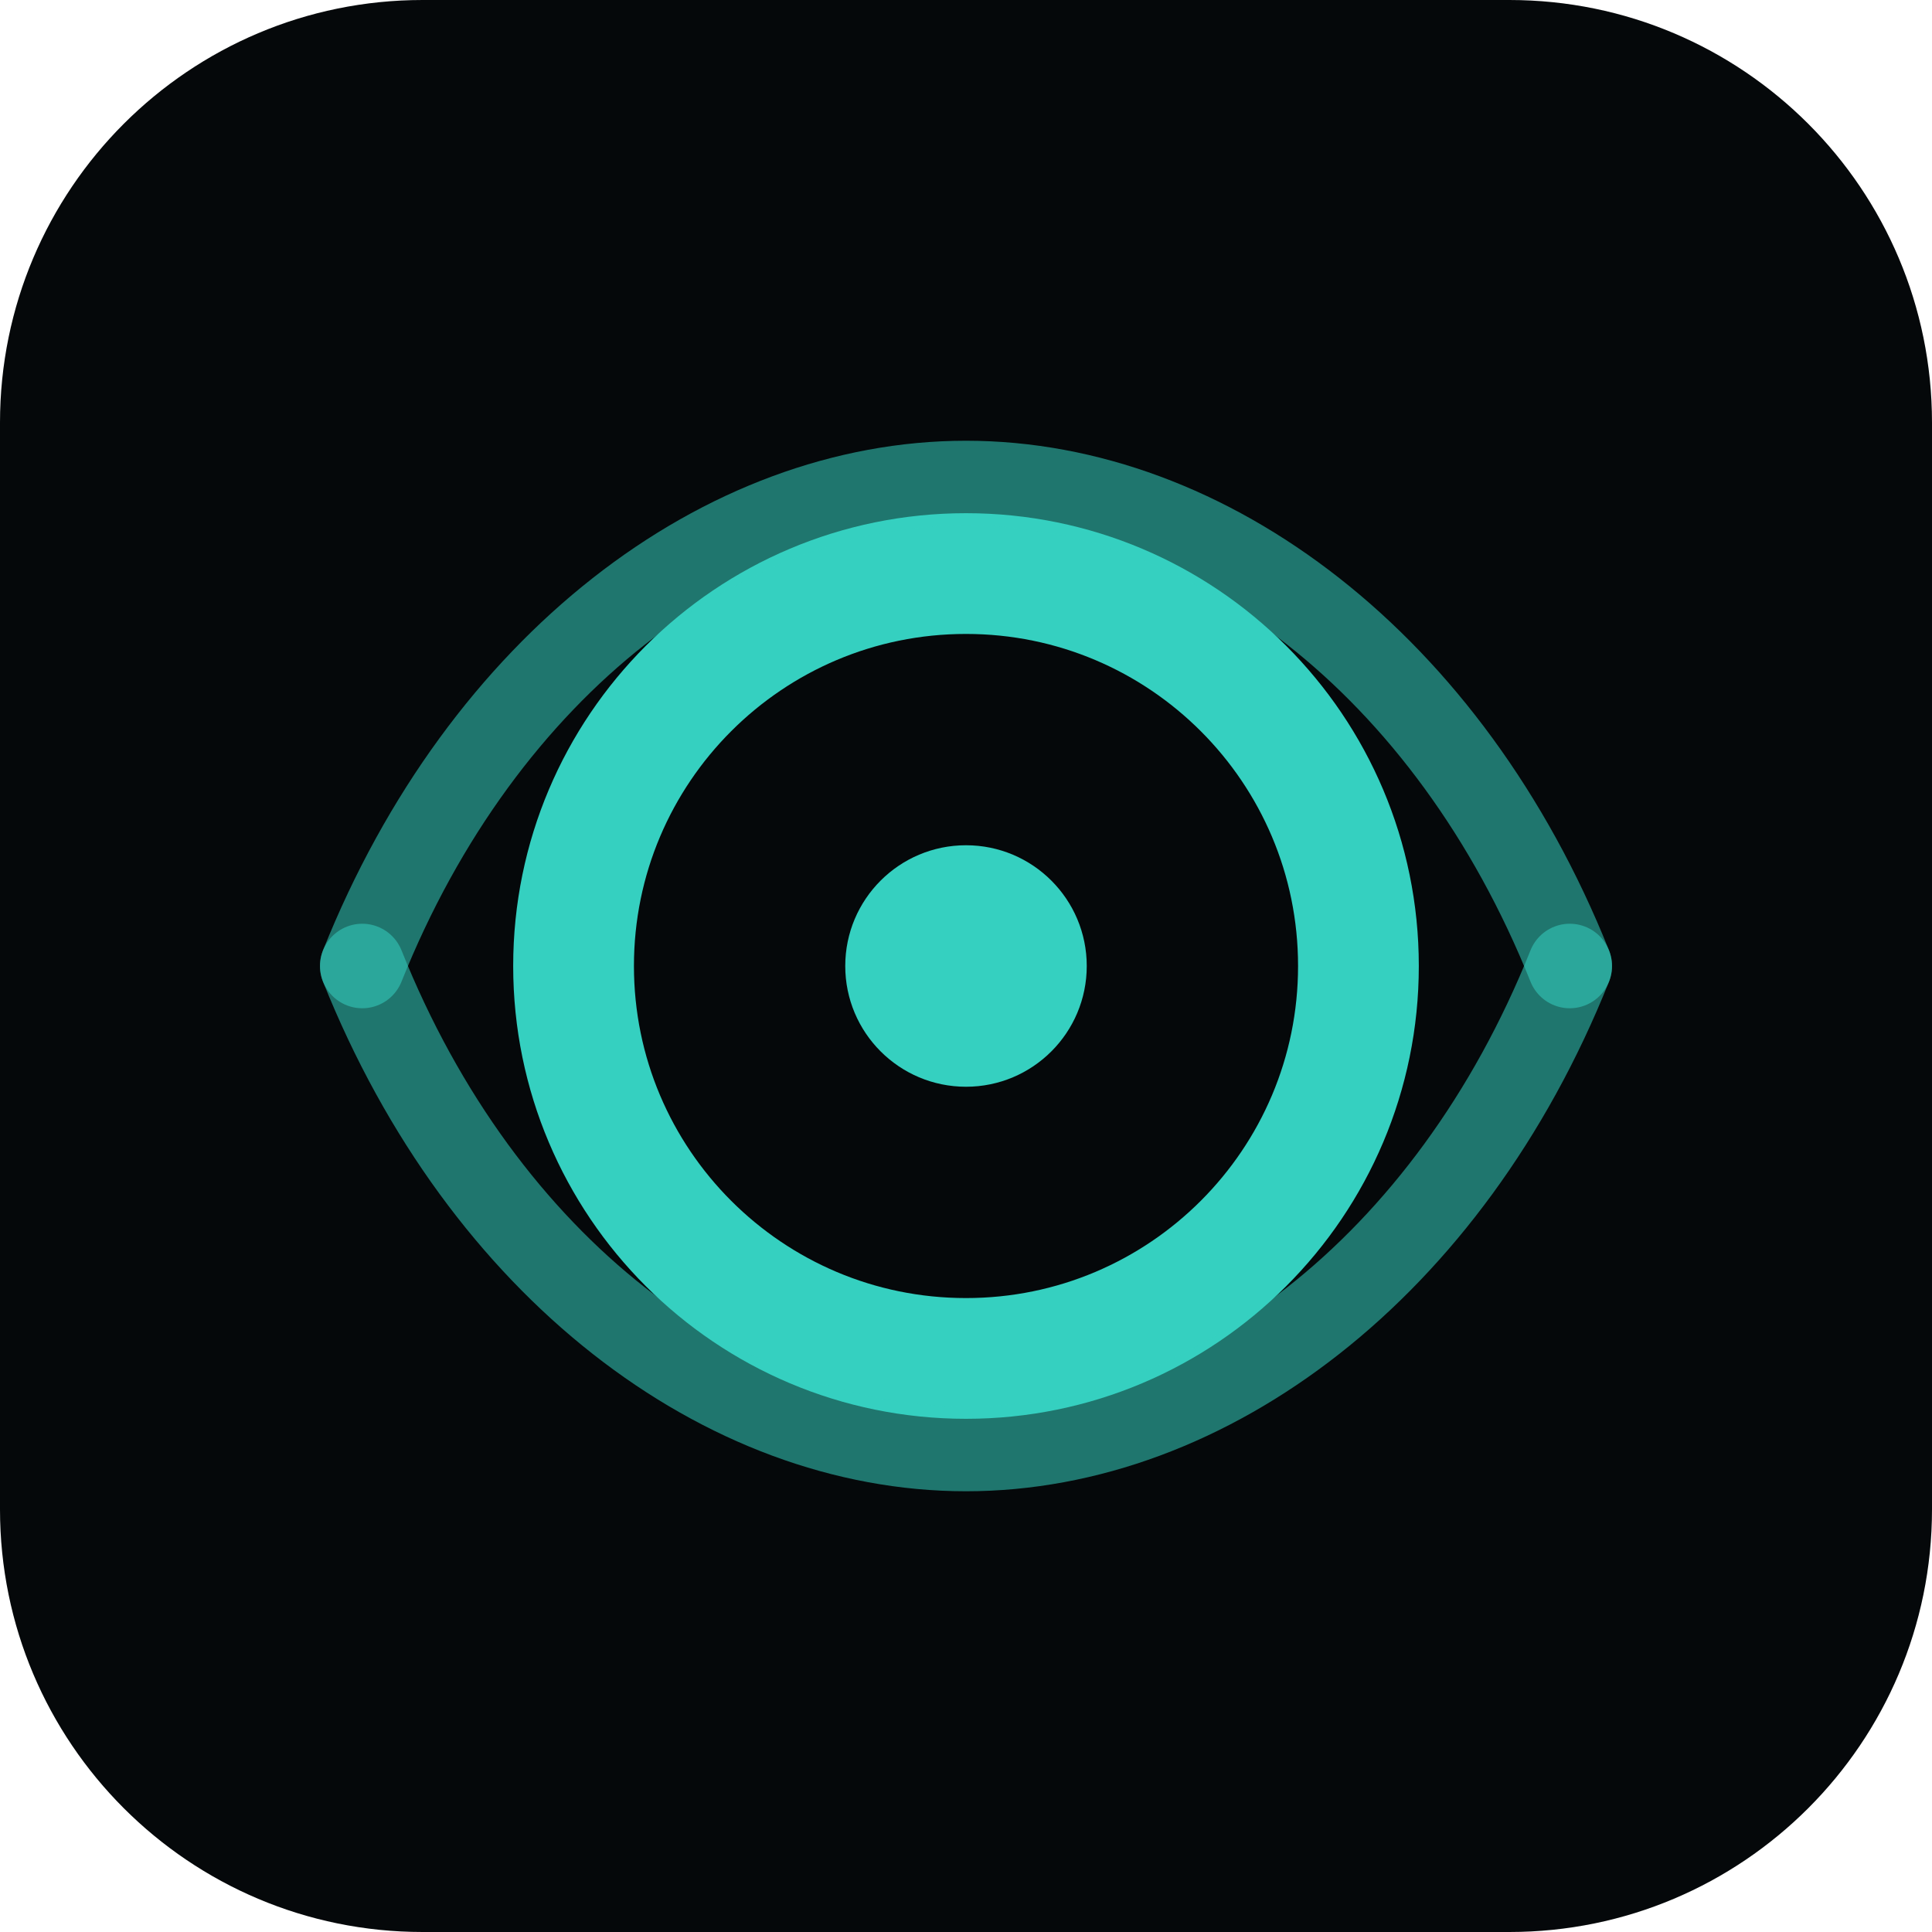
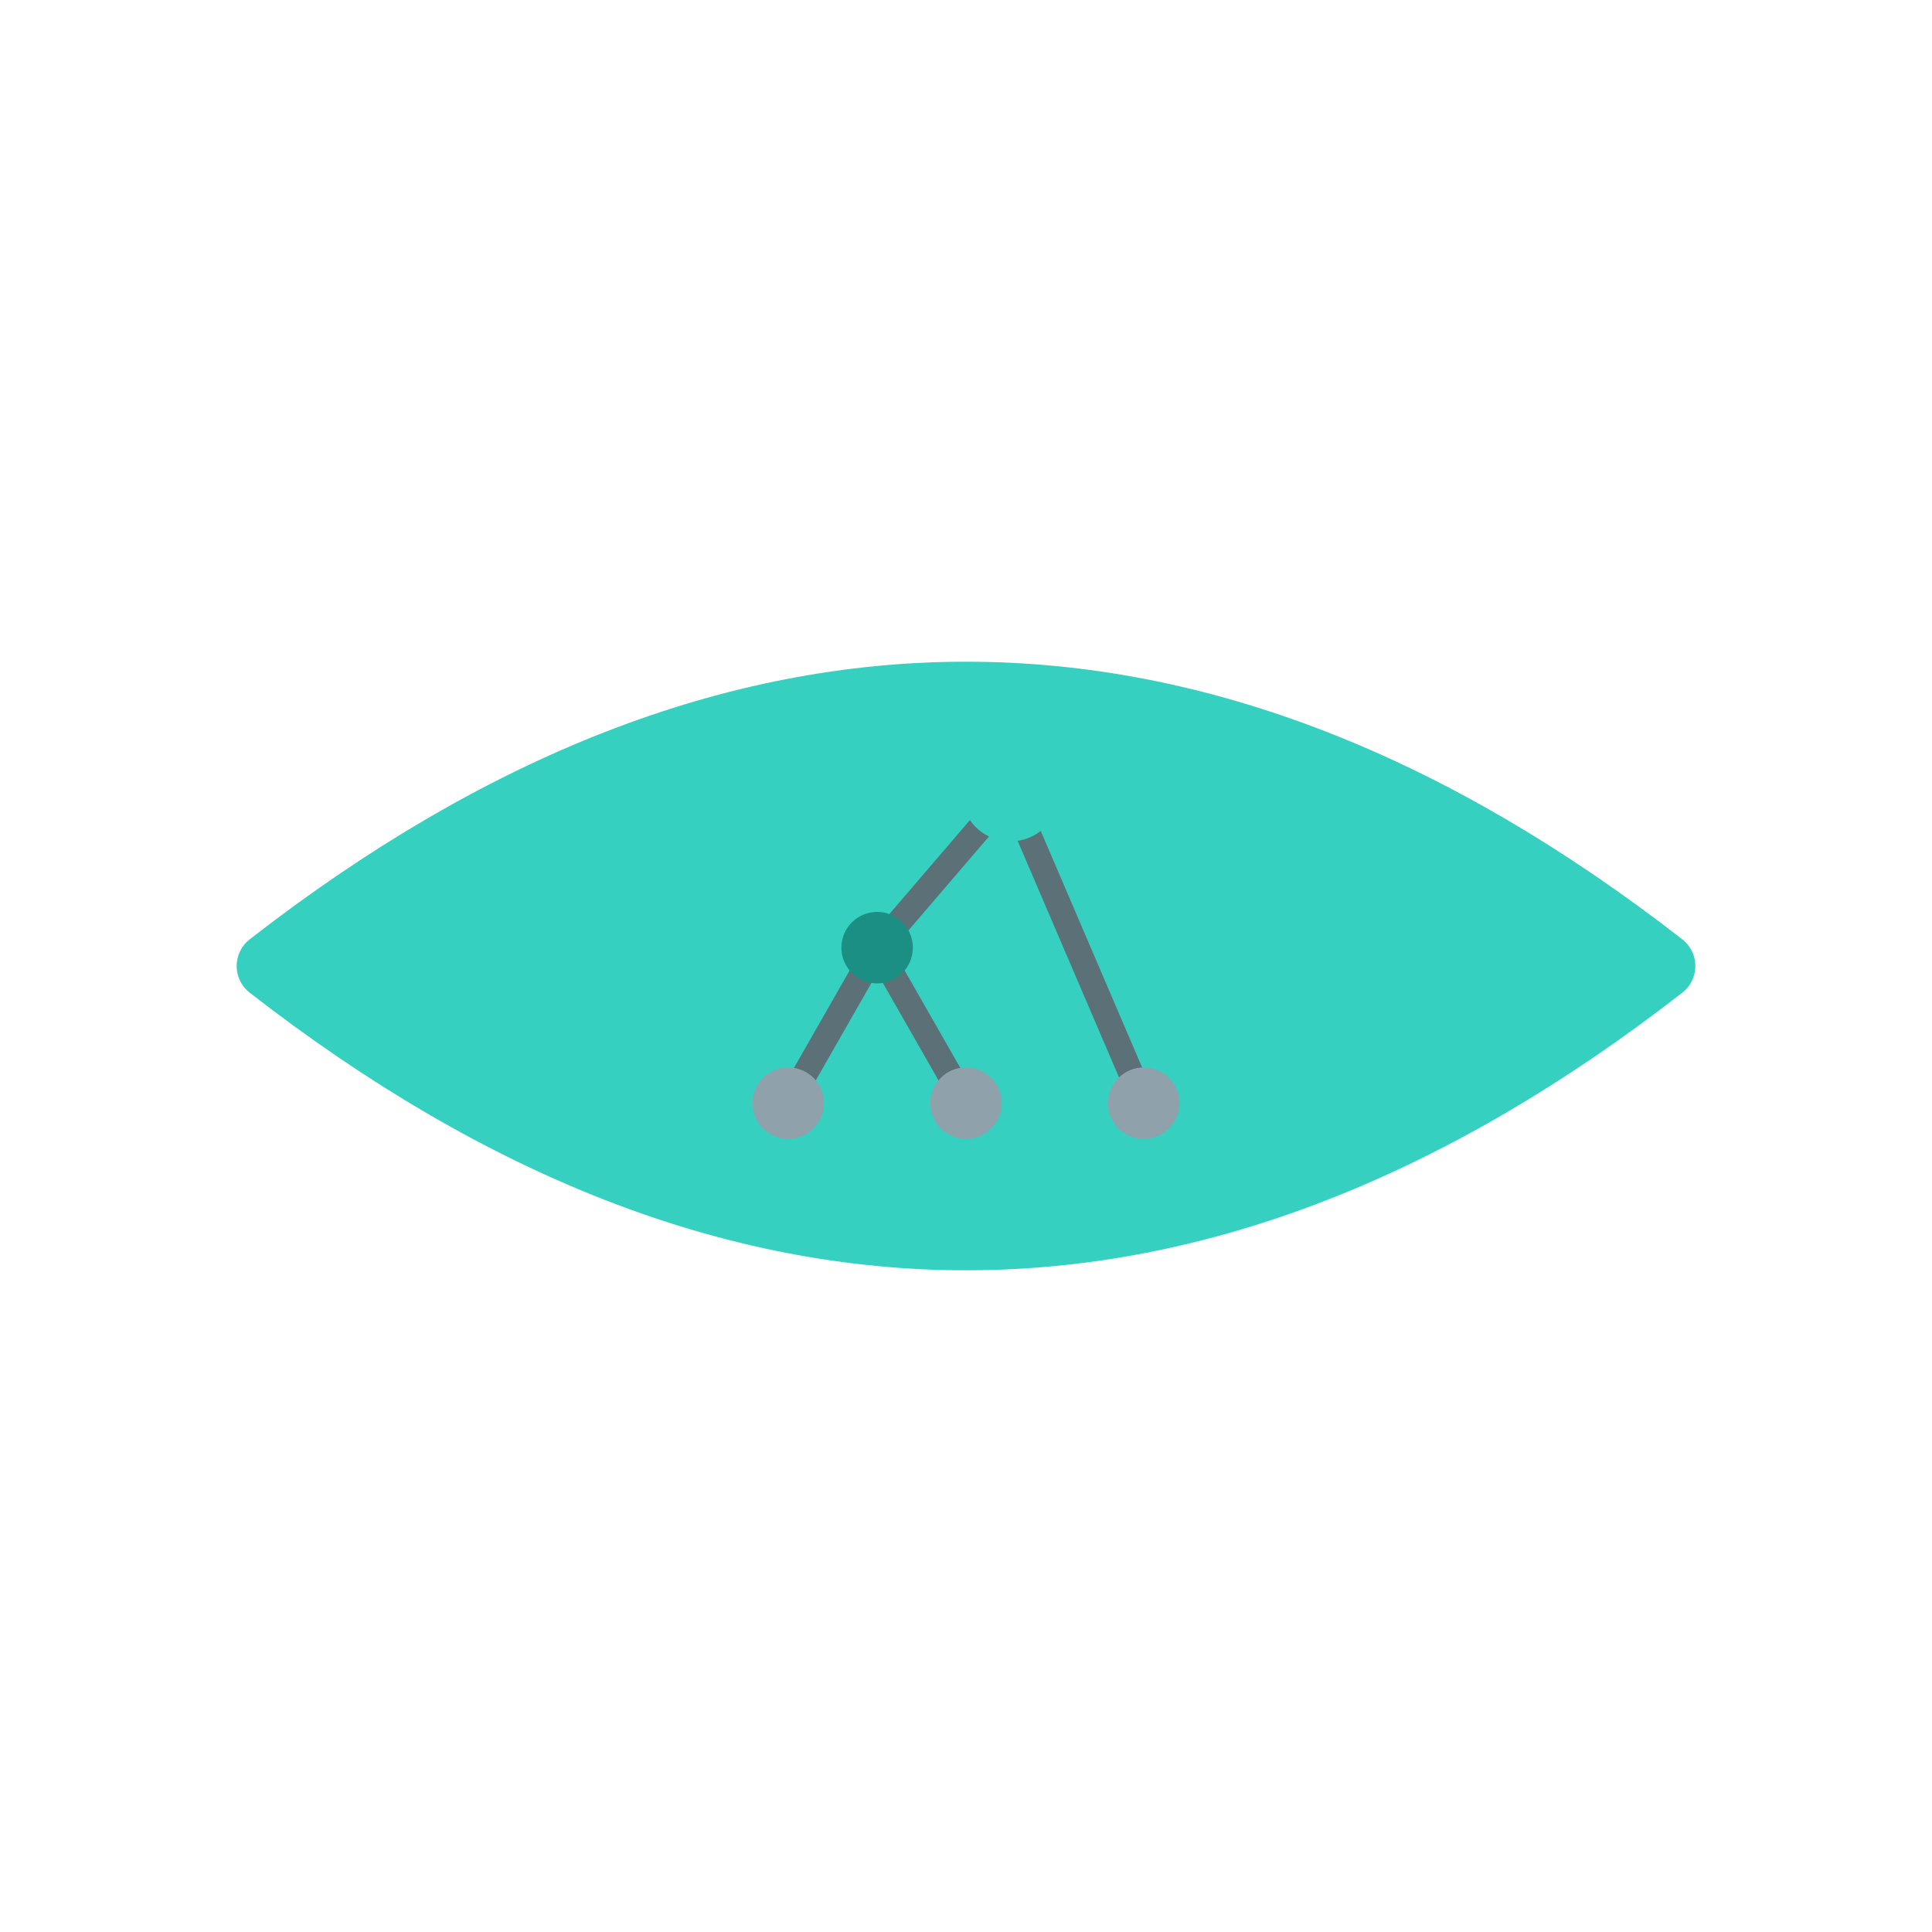
- <svg xmlns="http://www.w3.org/2000/svg" viewBox="0 0 32 32" fill="none">
-   <rect width="32" height="32" rx="7" fill="#05080a" />
-   <circle cx="16" cy="16" r="6.5" stroke="#35d0c0" stroke-width="2" />
-   <circle cx="16" cy="16" r="2" fill="#35d0c0" />
-   <path d="M6 16c2-5 6-8 10-8s8 3 10 8" stroke="#35d0c0" stroke-width="1.4" stroke-linecap="round" opacity="0.55" />
-   <path d="M6 16c2 5 6 8 10 8s8-3 10-8" stroke="#35d0c0" stroke-width="1.4" stroke-linecap="round" opacity="0.55" />
+ <svg xmlns="http://www.w3.org/2000/svg" viewBox="0 0 200 200">
+   <style>
+     .outline, .root { stroke: #35d0c0; fill: #35d0c0; }
+     .edge   { stroke: #5c7078; }
+     .node   { fill: #1c8f85; }
+     .leaf   { fill: #8fa1ab; }
+     @media (prefers-color-scheme: light) {
+       .outline, .root { stroke: #0f9c8c; fill: #0f9c8c; }
+       .edge   { stroke: #55666e; }
+       .node   { fill: #0a7568; }
+       .leaf   { fill: #3f4f57; }
+     }
+   </style>
+   <path class="outline" d="M28,100 Q100,44 172,100 Q100,156 28,100 Z" fill="none" stroke-width="7" stroke-linejoin="round" />
+   <g class="edge" stroke-width="2.6" fill="none">
+     <line x1="81.6" y1="114.2" x2="90.8" y2="98.1" />
+     <line x1="100" y1="114.2" x2="90.8" y2="98.1" />
+     <line x1="90.8" y1="98.1" x2="104.6" y2="82" />
+     <line x1="118.4" y1="114.2" x2="104.6" y2="82" />
+   </g>
+   <circle class="root" cx="104.6" cy="82" r="4.6" />
+   <circle class="node" cx="90.8" cy="98.1" r="3.7" />
+   <circle class="leaf" cx="81.6" cy="114.2" r="3.7" />
+   <circle class="leaf" cx="100" cy="114.2" r="3.7" />
+   <circle class="leaf" cx="118.4" cy="114.2" r="3.7" />
</svg>
